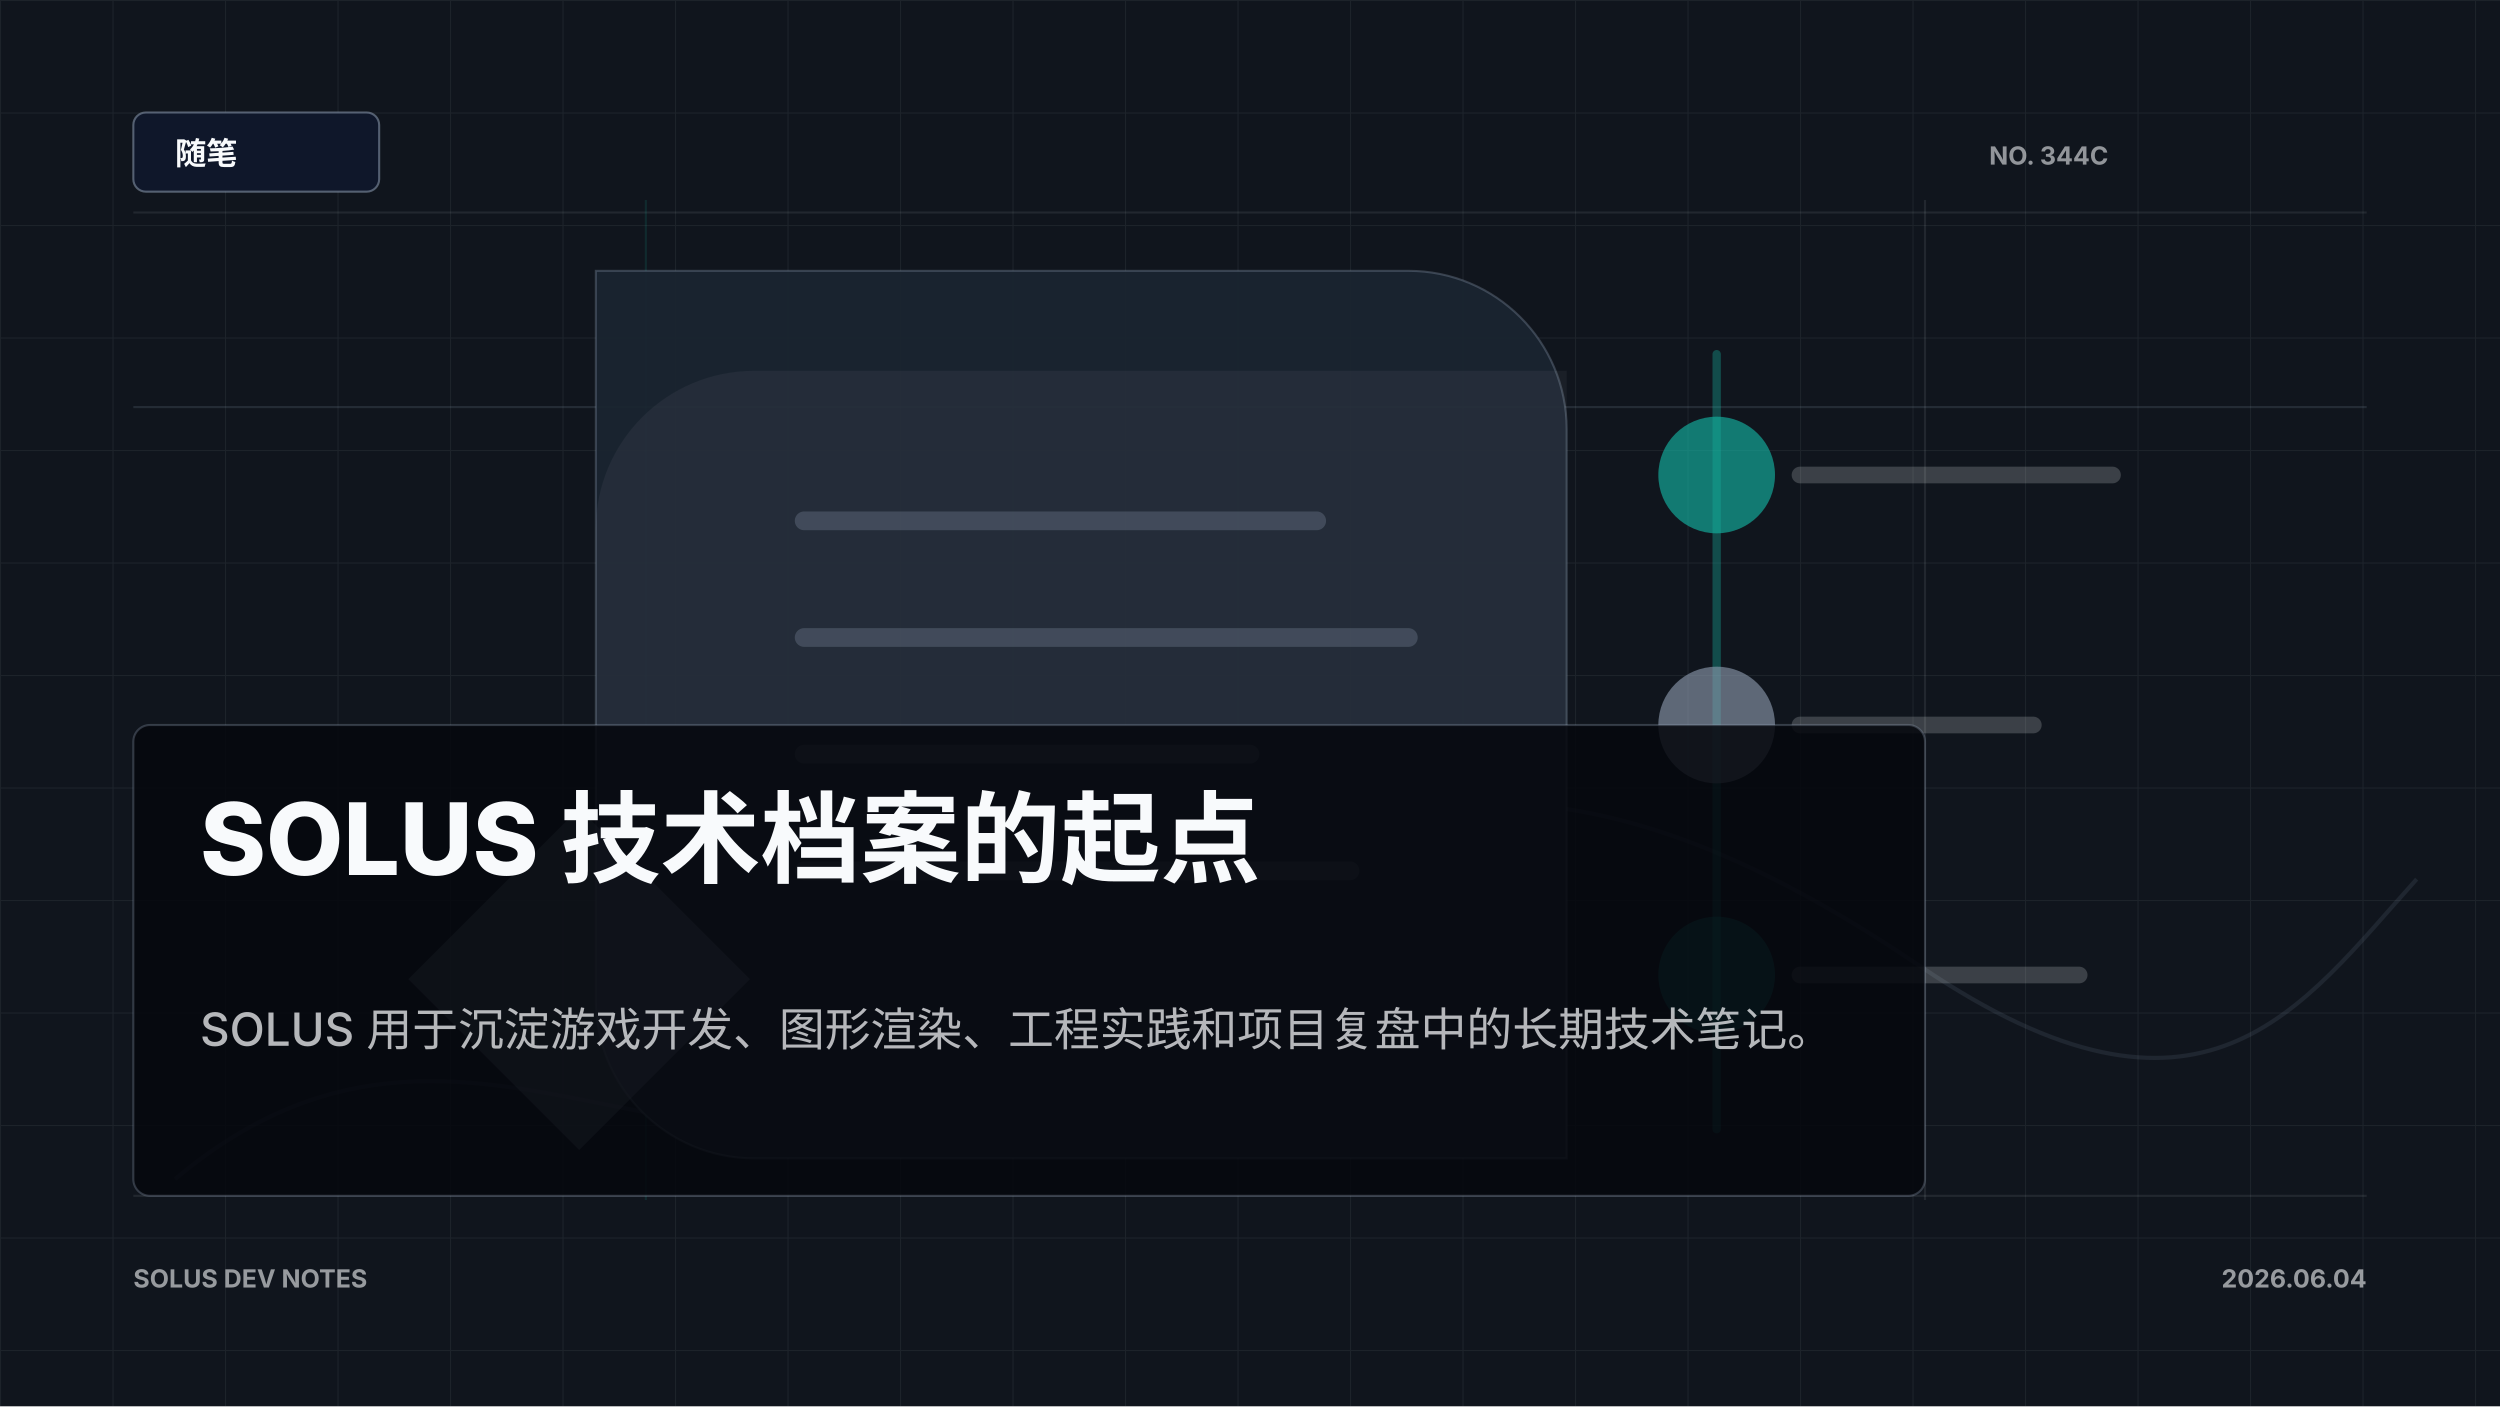
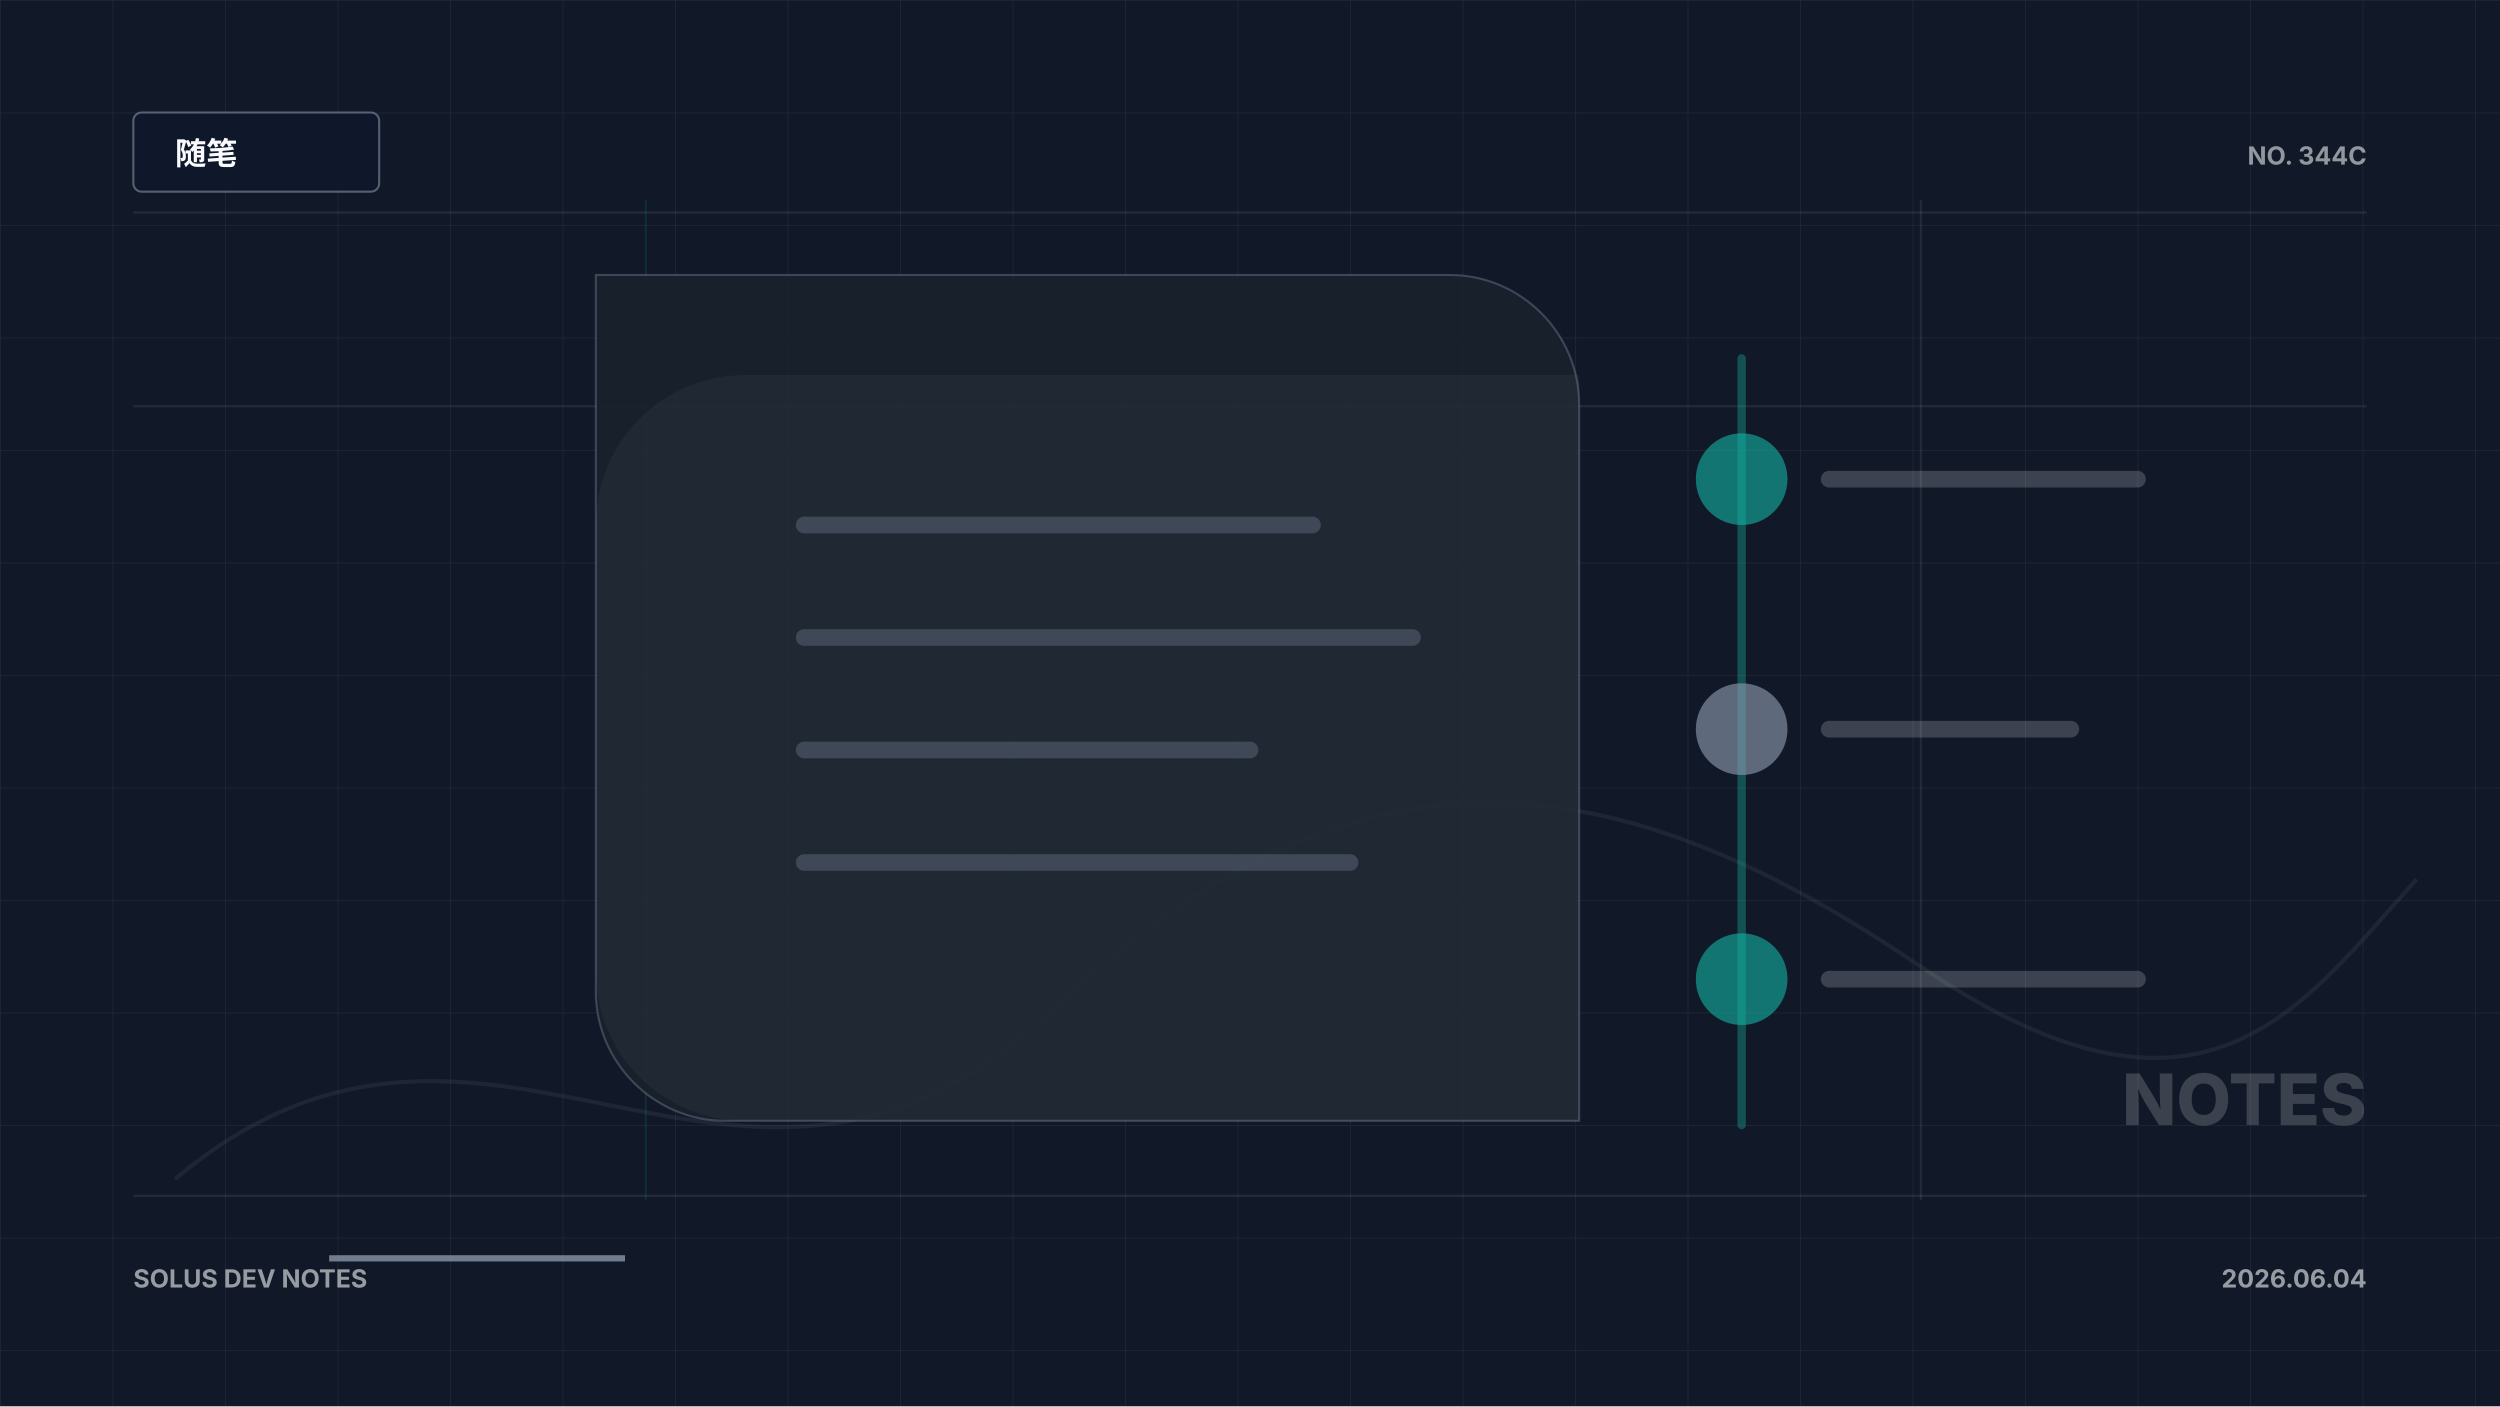
- <svg xmlns="http://www.w3.org/2000/svg" viewBox="0 0 1200 675" role="img" aria-label="SOLUS 技术档案的起点">
+ <svg xmlns="http://www.w3.org/2000/svg" viewBox="0 0 1200 675" role="img" aria-label="SOLUS 技术档案的起点 封面">
  <defs>
    <pattern id="grid" width="54" height="54" patternUnits="userSpaceOnUse">
-       <path d="M54 0H0v54" fill="none" stroke="#f8fafc" stroke-opacity=".06" />
+       <path d="M54 0H0v54" fill="none" stroke="#f8fafc" stroke-opacity=".055" />
    </pattern>
  </defs>
-   <rect width="1200" height="675" fill="#10151d" />
+   <rect width="1200" height="675" fill="#111827" />
  <rect width="1200" height="675" fill="url(#grid)" />
-   <path d="M64 102H1136M64 574H1136" stroke="#f8fafc" stroke-opacity=".08" />
-   <path d="M924 96v480" stroke="#f8fafc" stroke-opacity=".08" />
-   <path d="M64 195.4H1136" stroke="#94a3b8" stroke-opacity=".16" />
-   <path d="M310 96v480" stroke="#14b8a6" stroke-opacity=".13" />
-   <path d="M84 566C236 438 354 628 506 484s280-112 416-20 182 20 238-42" fill="none" stroke="#94a3b8" stroke-opacity=".12" stroke-width="2" />
+   <path d="M64 102H1136M64 574H1136" stroke="#f8fafc" stroke-opacity=".09" />
+   <path d="M922 96v480" stroke="#f8fafc" stroke-opacity=".08" />
+   <path d="M64 195H1136" stroke="#94a3b8" stroke-opacity=".14" />
+   <path d="M310 96v480" stroke="#14b8a6" stroke-opacity=".12" />
+   <path d="M84 566C236 438 354 628 506 484s280-112 416-20 182 20 238-42" fill="none" stroke="#94a3b8" stroke-opacity=".1" stroke-width="2" />
  <g opacity=".94">
-     <path d="M286 130h390c42 0 76 34 76 76v350H362c-42 0-76-34-76-76z" fill="#1a2430" stroke="#94a3b8" stroke-opacity=".32" />
-     <path d="M362 178h390v378H362c-42 0-76-34-76-76V254c0-42 34-76 76-76z" fill="#fff" opacity=".05" />
-     <path d="M386 250h246M386 306h290M386 362h214M386 418h262" stroke="#94a3b8" stroke-width="9" stroke-linecap="round" opacity=".28" />
-     <path d="M824 170v372" stroke="#14b8a6" stroke-width="4" stroke-linecap="round" opacity=".36" />
-     <circle cx="824" cy="228" r="28" fill="#14b8a6" opacity=".66" />
-     <circle cx="824" cy="348" r="28" fill="#94a3b8" opacity=".62" />
-     <circle cx="824" cy="468" r="28" fill="#14b8a6" opacity=".46" />
-     <path d="M864 228h150M864 348h112M864 468h134" stroke="#f8fafc" stroke-opacity=".2" stroke-width="8" stroke-linecap="round" />
-     <path d="M196 470l82-82 82 82-82 82z" fill="#94a3b8" opacity=".42" />
+     <path d="M286 132h410c34 0 62 28 62 62v344H348c-34 0-62-28-62-62z" fill="#18212c" stroke="#94a3b8" stroke-opacity=".34" />
+     <path d="M358 180h400v358H358c-40 0-72-32-72-72V252c0-40 32-72 72-72z" fill="#fff" opacity=".04" />
+     <path d="M386 252h244M386 306h292M386 360h214M386 414h262" stroke="#94a3b8" stroke-width="8" stroke-linecap="round" opacity=".28" />
+     <path d="M836 172v368" stroke="#14b8a6" stroke-width="4" stroke-linecap="round" opacity=".38" />
+     <g>
+       <circle cx="836" cy="230" r="22" fill="#14b8a6" opacity=".62" />
+       <path d="M878 230h148" stroke="#f8fafc" stroke-opacity=".2" stroke-width="8" stroke-linecap="round" />
+     </g>
+     <g>
+       <circle cx="836" cy="350" r="22" fill="#94a3b8" opacity=".62" />
+       <path d="M878 350h116" stroke="#f8fafc" stroke-opacity=".2" stroke-width="8" stroke-linecap="round" />
+     </g>
+     <g>
+       <circle cx="836" cy="470" r="22" fill="#14b8a6" opacity=".62" />
+       <path d="M878 470h148" stroke="#f8fafc" stroke-opacity=".2" stroke-width="8" stroke-linecap="round" />
+     </g>
  </g>
  <g>
-     <rect x="64" y="348" width="860" height="226" rx="8" fill="#05070d" opacity=".86" stroke="#94a3b8" stroke-opacity=".34" />
-     <text fill="#f8fafc" font-size="48" font-weight="800" font-family="Inter, Microsoft YaHei, Arial" letter-spacing="0">
-       <tspan x="96" y="420">SOLUS 技术档案的起点</tspan>
-     </text>
-     <text fill="#f8fafc" font-size="22" font-weight="500" opacity=".72" font-family="Inter, Microsoft YaHei, Arial" letter-spacing="0">
-       <tspan x="96" y="502">SOLUS 用于沉淀游戏开发、图形渲染、工程实践和项目复盘中的长期技术笔记。</tspan>
-     </text>
-   </g>
-   <g>
-     <rect x="64" y="54" width="118" height="38" rx="6" fill="#0f172a" stroke="#94a3b8" stroke-opacity=".52" />
+     <rect x="64" y="54" width="118" height="38" rx="4" fill="#0f172a" stroke="#94a3b8" stroke-opacity=".52" />
    <text x="84" y="79" fill="#f8fafc" font-size="15" font-weight="700" font-family="Inter, Microsoft YaHei, Arial">随笔</text>
-     <text x="1012" y="79" text-anchor="end" fill="#f8fafc" font-size="12" font-weight="700" opacity=".56" font-family="Inter, Arial">NO. 344C</text>
+     <text x="1136" y="79" text-anchor="end" fill="#f8fafc" font-size="12" font-weight="700" opacity=".56" font-family="Inter, Arial">NO. 344C</text>
+     <path d="M158 604h142" stroke="#94a3b8" stroke-width="3" opacity=".72" />
    <text x="64" y="618" fill="#f8fafc" font-size="12" font-weight="700" opacity=".58" font-family="Inter, Arial">SOLUS DEV NOTES</text>
    <text x="1136" y="618" text-anchor="end" fill="#f8fafc" font-size="12" font-weight="700" opacity=".58" font-family="Inter, Arial">2026.06.04</text>
+     <text x="1136" y="540" text-anchor="end" fill="#f8fafc" font-size="34" font-weight="800" opacity=".18" font-family="Inter, Arial" letter-spacing="0">NOTES</text>
  </g>
</svg>
